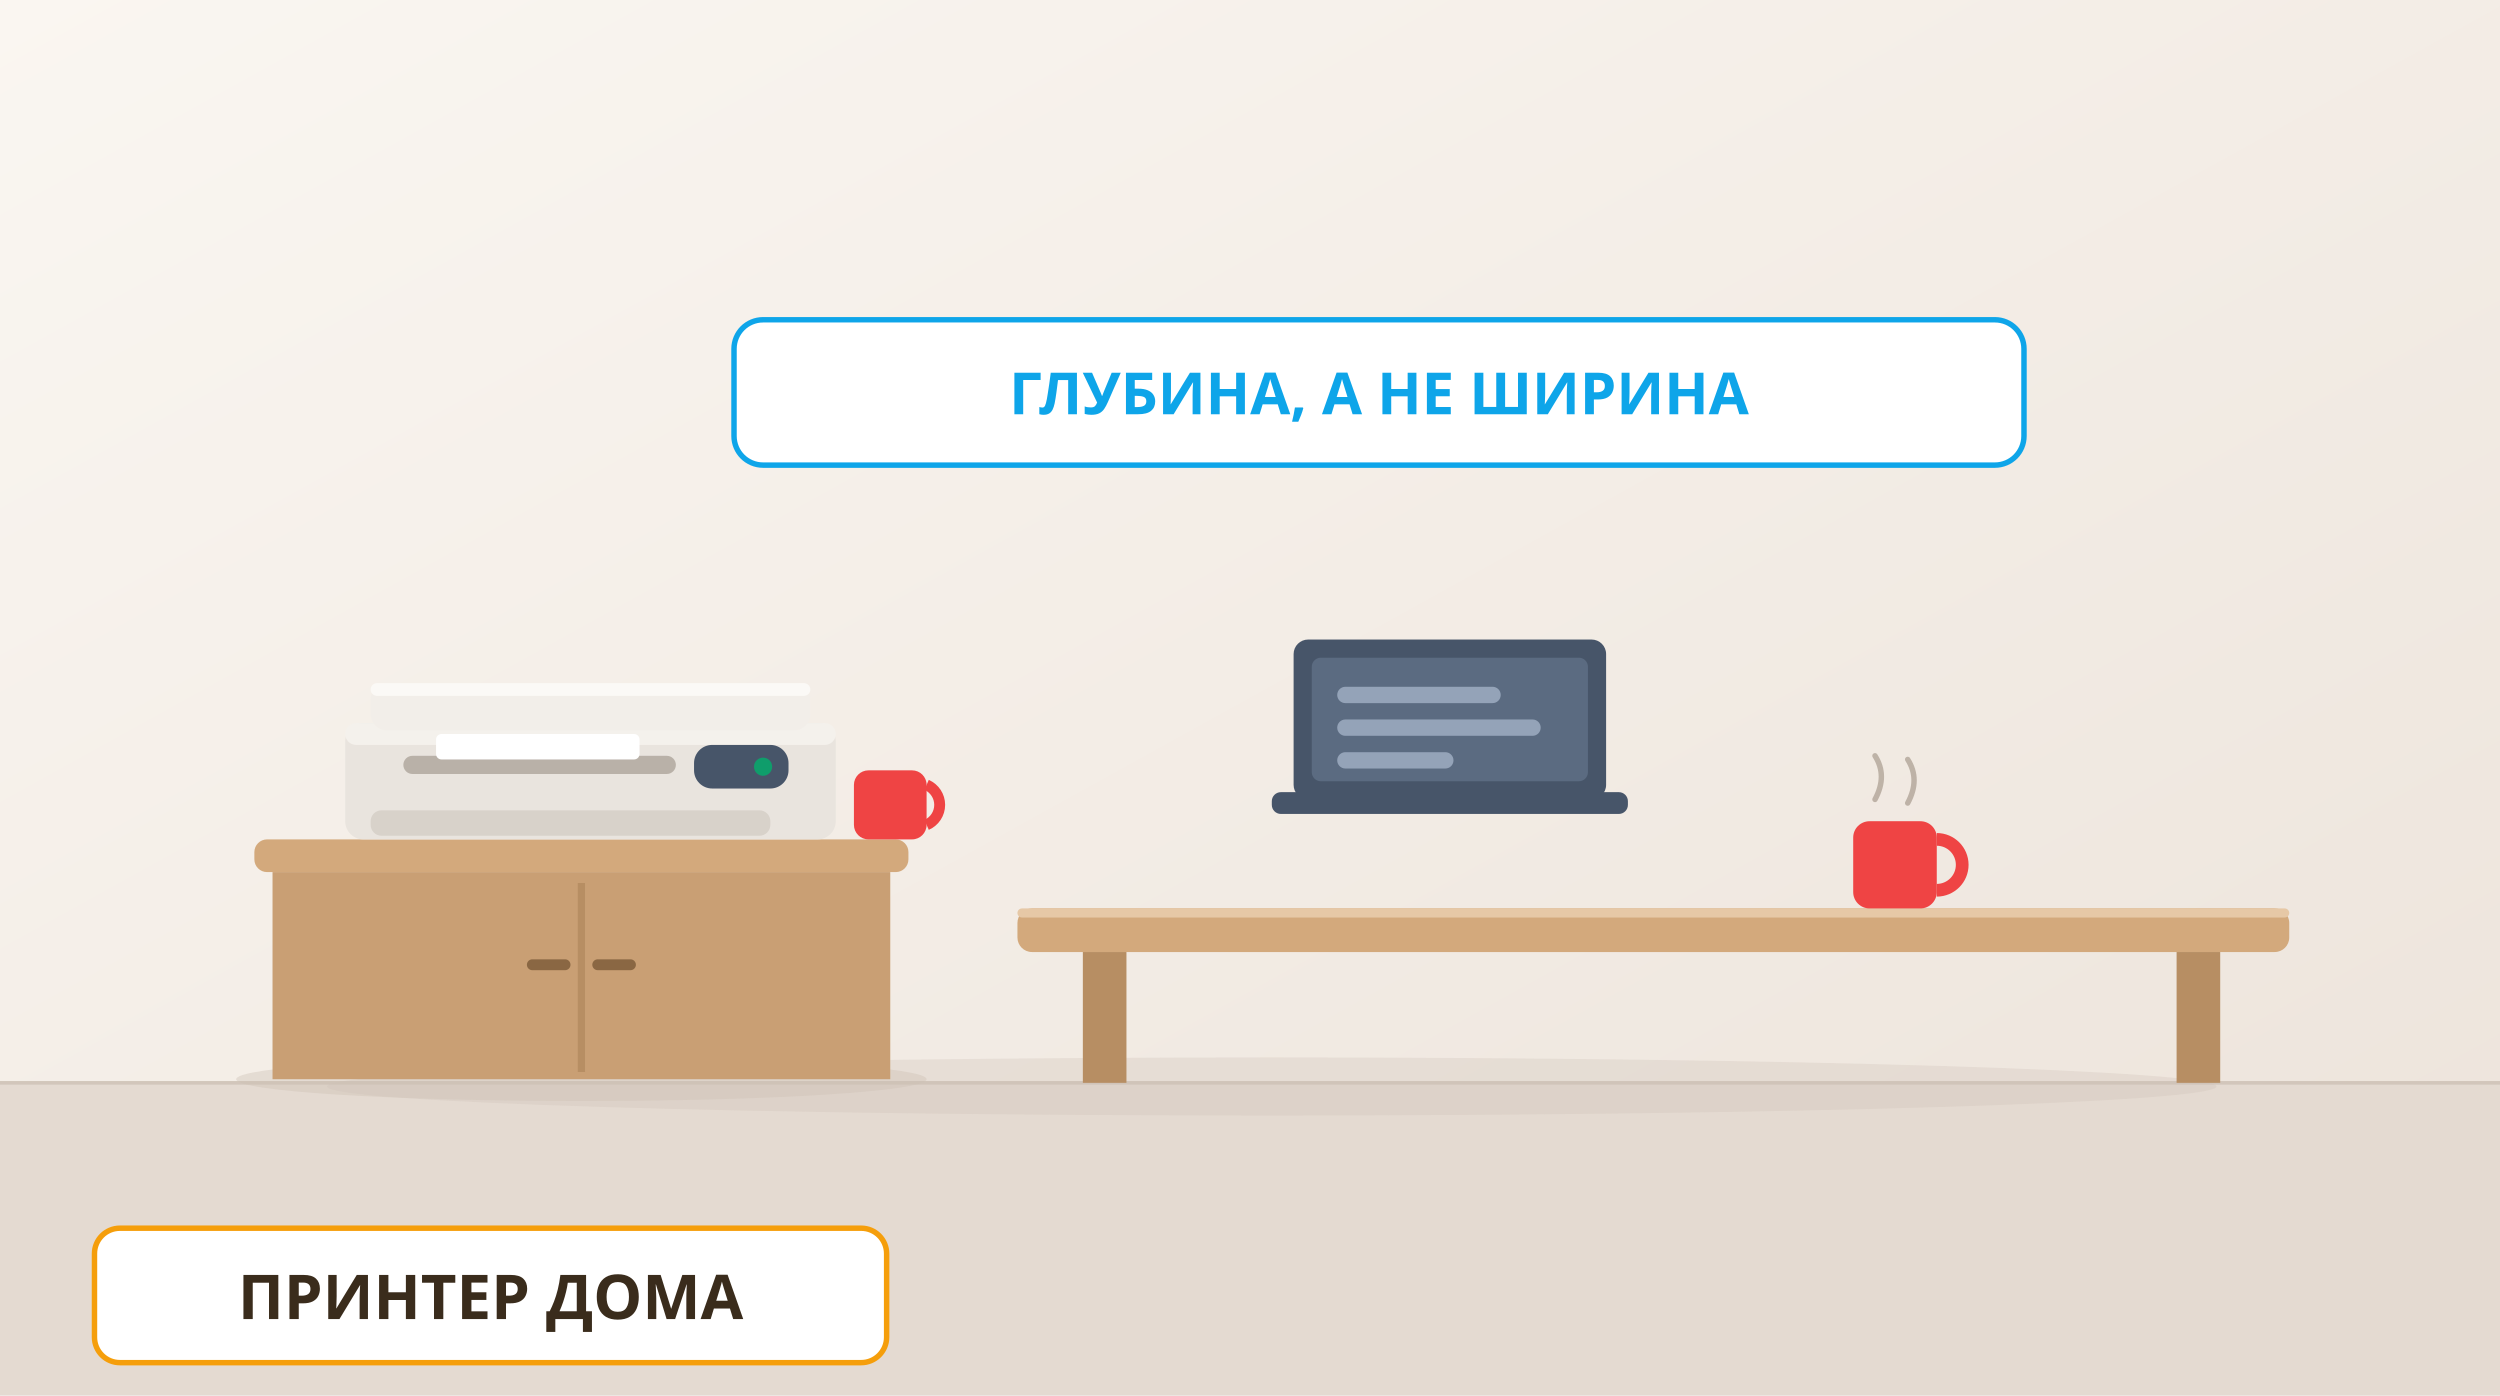
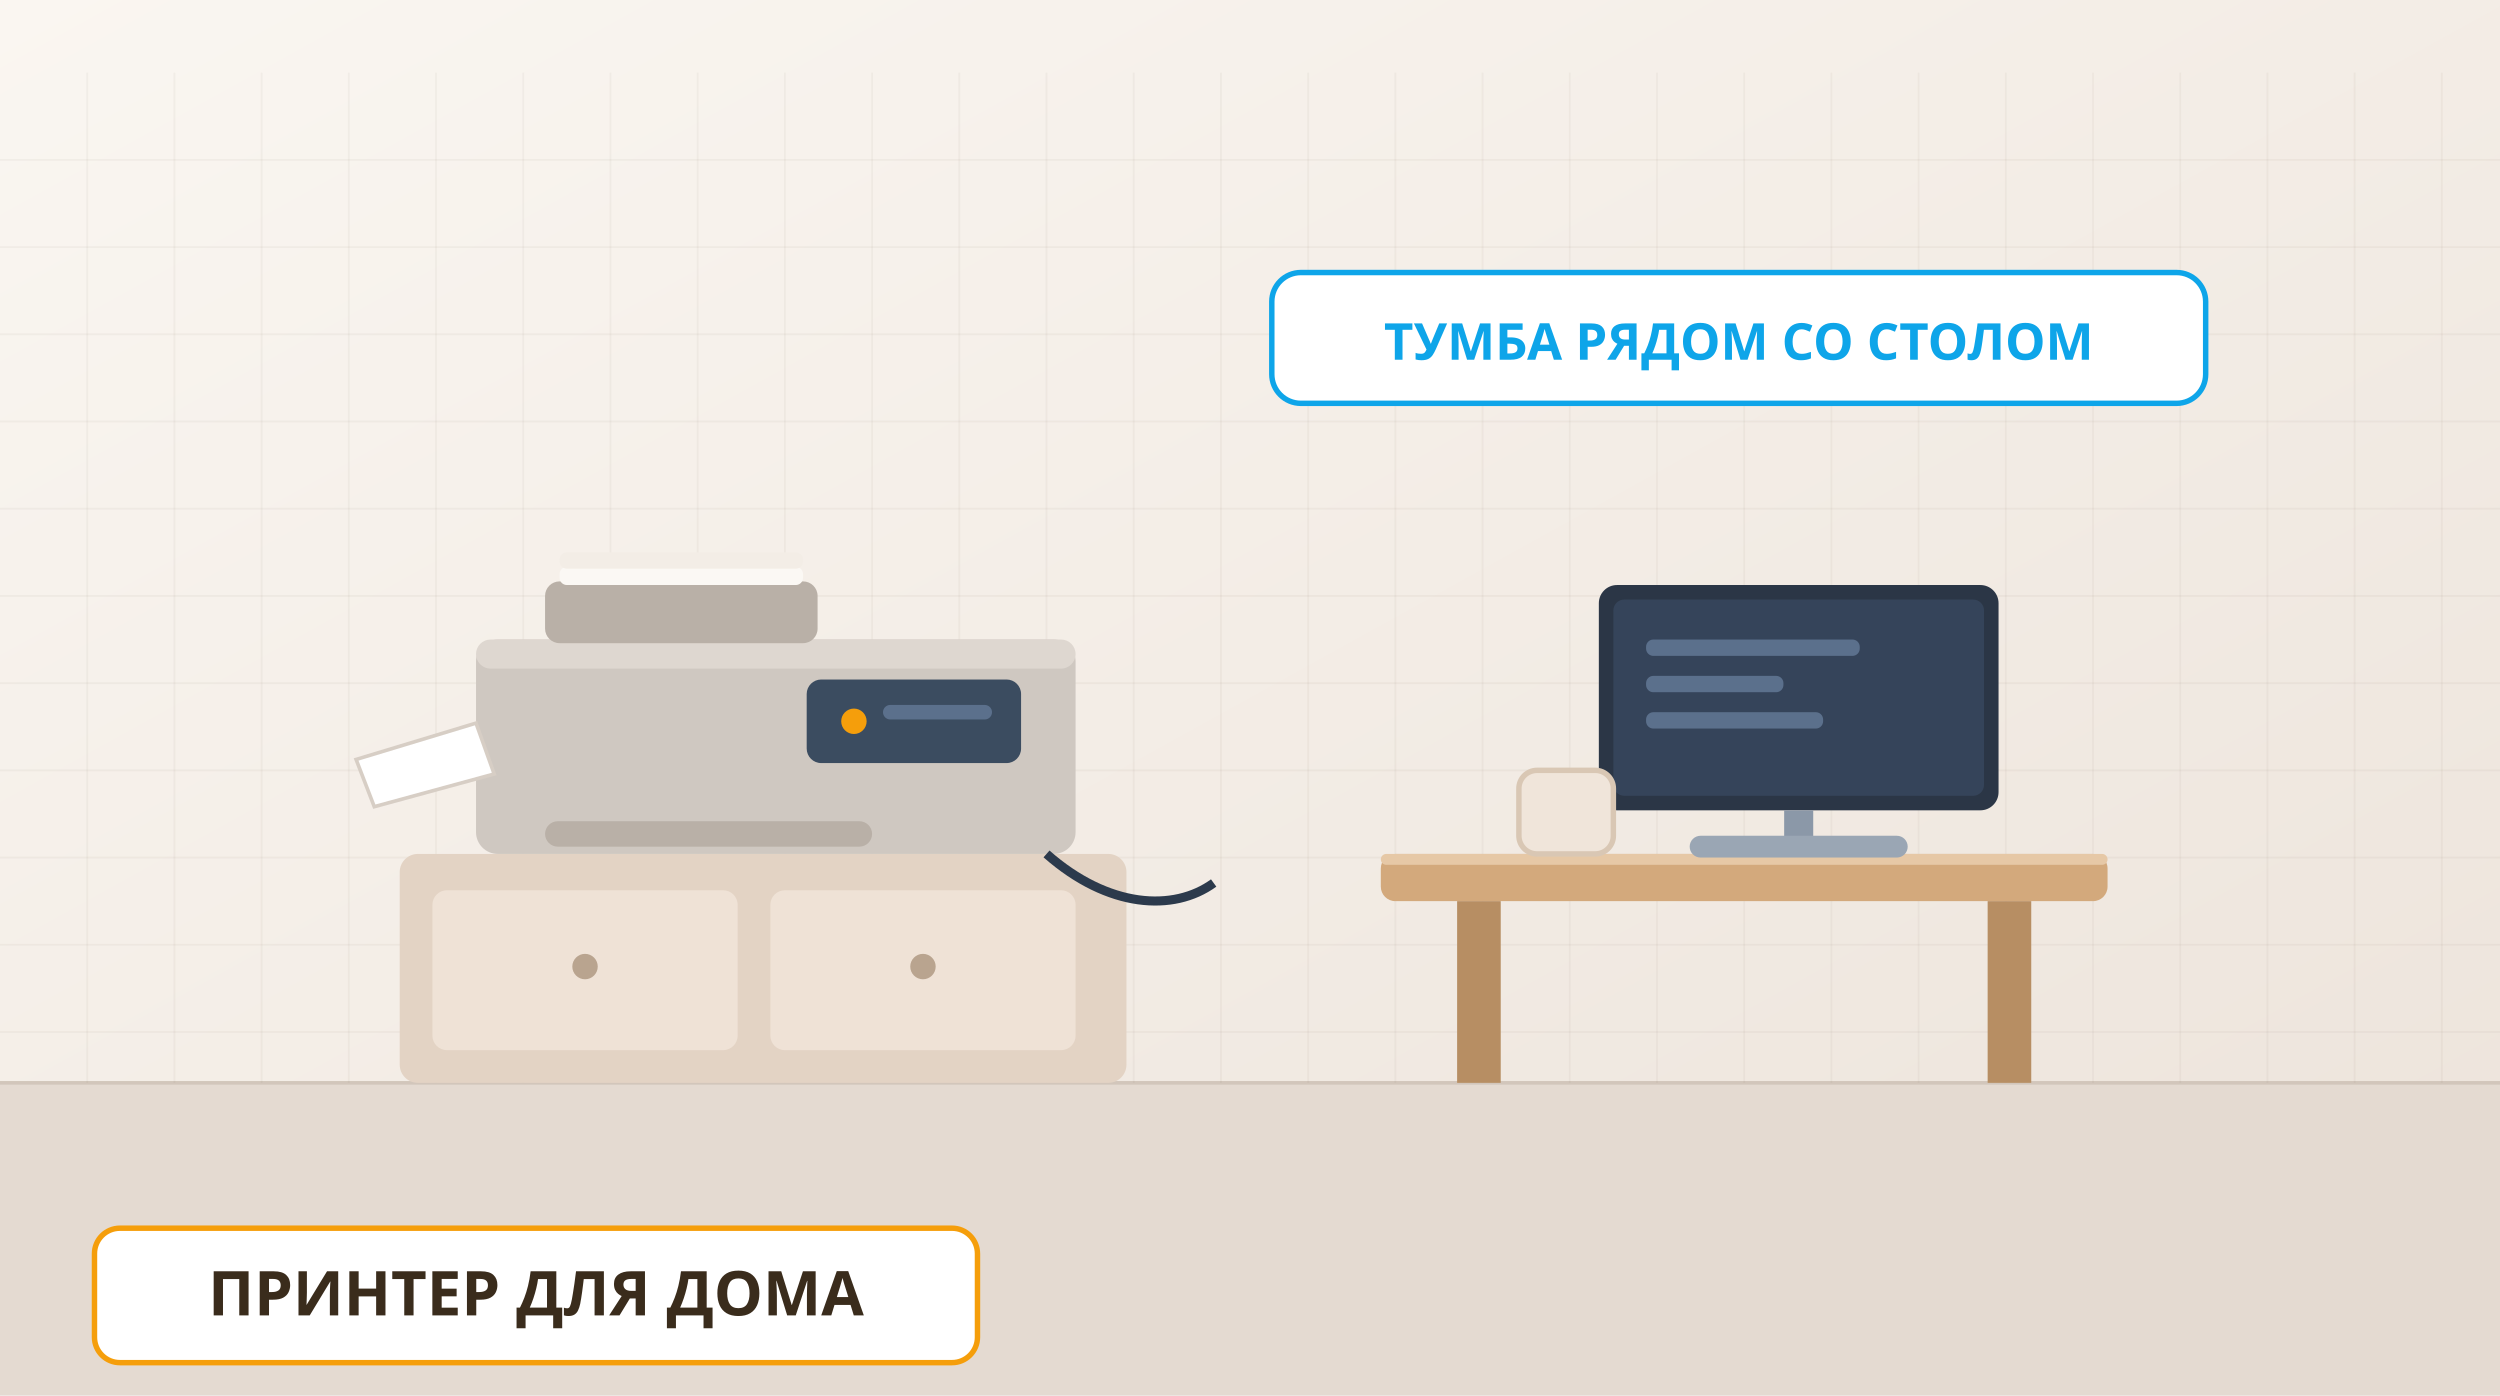
<svg xmlns="http://www.w3.org/2000/svg" viewBox="0 0 1376 768" width="1376" height="768">
  <defs>
    <linearGradient id="bg" x1="0%" y1="0%" x2="100%" y2="100%">
      <stop offset="0%" stop-color="#faf6f1" />
      <stop offset="100%" stop-color="#ece3da" />
    </linearGradient>
  </defs>
  <rect width="1376" height="768" fill="url(#bg)" />
  <rect x="0" y="596" width="1376" height="172" fill="#e4dad1" />
  <line x1="0" y1="596" x2="1376" y2="596" stroke="#d2c6bb" stroke-width="2" />
-   <ellipse cx="700" cy="598" rx="520" ry="16" fill="#cdc0b5" fill-opacity="0.3" />
-   <ellipse cx="320" cy="594" rx="190" ry="12" fill="#cdc0b5" fill-opacity="0.4" />
-   <rect x="140" y="462" width="360" height="18" rx="7" fill="#d3a97c" />
-   <rect x="150" y="480" width="340" height="114" fill="#c99f74" />
-   <line x1="320" y1="486" x2="320" y2="590" stroke="#b78e63" stroke-width="4" />
-   <rect x="290" y="528" width="24" height="6" rx="3" fill="#8a6743" />
-   <rect x="326" y="528" width="24" height="6" rx="3" fill="#8a6743" />
-   <rect x="190" y="398" width="270" height="64" rx="10" fill="#e9e4de" />
-   <rect x="190" y="398" width="270" height="12" rx="6" fill="#f4f1ec" />
-   <rect x="204" y="376" width="242" height="26" rx="9" fill="#f2eee9" />
-   <rect x="204" y="376" width="242" height="7" rx="3.5" fill="#fbf9f6" />
-   <rect x="222" y="416" width="150" height="10" rx="5" fill="#b9b1a8" />
-   <rect x="240" y="404" width="112" height="14" rx="3" fill="#ffffff" />
-   <rect x="382" y="410" width="52" height="24" rx="10" fill="#475569" />
-   <circle cx="420" cy="422" r="5" fill="#0f9d6b" />
-   <rect x="204" y="446" width="220" height="14" rx="6" fill="#d8d2ca" />
-   <rect x="470" y="424" width="40" height="38" rx="8" fill="#ef4444" />
-   <path d="M510 432 a12 12 0 0 1 0 22" fill="none" stroke="#ef4444" stroke-width="6" />
-   <rect x="560" y="500" width="700" height="24" rx="8" fill="#d3a97c" />
-   <rect x="560" y="500" width="700" height="5" rx="2.5" fill="#e6c8a6" />
-   <rect x="596" y="524" width="24" height="72" fill="#b78e63" />
-   <rect x="1198" y="524" width="24" height="72" fill="#b78e63" />
-   <rect x="700" y="436" width="196" height="12" rx="5" fill="#475569" />
-   <rect x="712" y="352" width="172" height="88" rx="8" fill="#475569" />
-   <rect x="722" y="362" width="152" height="68" rx="5" fill="#5b6b81" />
-   <rect x="736" y="378" width="90" height="9" rx="4.5" fill="#94a3b8" />
-   <rect x="736" y="396" width="112" height="9" rx="4.5" fill="#94a3b8" />
-   <rect x="736" y="414" width="64" height="9" rx="4.5" fill="#94a3b8" />
-   <rect x="1020" y="452" width="46" height="48" rx="9" fill="#ef4444" />
-   <path d="M1066 462 a14 14 0 0 1 0 28" fill="none" stroke="#ef4444" stroke-width="7" />
-   <path d="M1032 440 q7 -13 0 -24 M1050 442 q7 -13 0 -24" fill="none" stroke="#a89b8e" stroke-width="3" stroke-linecap="round" opacity="0.7" />
-   <rect x="404" y="176" width="710" height="80" rx="16" fill="#ffffff" stroke="#0ea5e9" stroke-width="3" />
-   <text x="759" y="228" font-family="system-ui, sans-serif" font-size="32" font-weight="800" fill="#0ea5e9" text-anchor="middle">ГЛУБИНА, А НЕ ШИРИНА</text>
-   <rect x="52" y="676" width="436" height="74" rx="14" fill="#ffffff" stroke="#f59e0b" stroke-width="3" />
-   <text x="270" y="726" font-family="system-ui, sans-serif" font-size="34" font-weight="800" fill="#3a2c1c" text-anchor="middle">ПРИНТЕР ДОМА</text>
+   <g stroke="#7c6a58" stroke-opacity="0.055" stroke-width="1">
+     <line x1="48" y1="40" x2="48" y2="596" />
+     <line x1="96" y1="40" x2="96" y2="596" />
+     <line x1="144" y1="40" x2="144" y2="596" />
+     <line x1="192" y1="40" x2="192" y2="596" />
+     <line x1="240" y1="40" x2="240" y2="596" />
+     <line x1="288" y1="40" x2="288" y2="596" />
+     <line x1="336" y1="40" x2="336" y2="596" />
+     <line x1="384" y1="40" x2="384" y2="596" />
+     <line x1="432" y1="40" x2="432" y2="596" />
+     <line x1="480" y1="40" x2="480" y2="596" />
+     <line x1="528" y1="40" x2="528" y2="596" />
+     <line x1="576" y1="40" x2="576" y2="596" />
+     <line x1="624" y1="40" x2="624" y2="596" />
+     <line x1="672" y1="40" x2="672" y2="596" />
+     <line x1="720" y1="40" x2="720" y2="596" />
+     <line x1="768" y1="40" x2="768" y2="596" />
+     <line x1="816" y1="40" x2="816" y2="596" />
+     <line x1="864" y1="40" x2="864" y2="596" />
+     <line x1="912" y1="40" x2="912" y2="596" />
+     <line x1="960" y1="40" x2="960" y2="596" />
+     <line x1="1008" y1="40" x2="1008" y2="596" />
+     <line x1="1056" y1="40" x2="1056" y2="596" />
+     <line x1="1104" y1="40" x2="1104" y2="596" />
+     <line x1="1152" y1="40" x2="1152" y2="596" />
+     <line x1="1200" y1="40" x2="1200" y2="596" />
+     <line x1="1248" y1="40" x2="1248" y2="596" />
+     <line x1="1296" y1="40" x2="1296" y2="596" />
+     <line x1="1344" y1="40" x2="1344" y2="596" />
+     <line x1="0" y1="88" x2="1376" y2="88" />
+     <line x1="0" y1="136" x2="1376" y2="136" />
+     <line x1="0" y1="184" x2="1376" y2="184" />
+     <line x1="0" y1="232" x2="1376" y2="232" />
+     <line x1="0" y1="280" x2="1376" y2="280" />
+     <line x1="0" y1="328" x2="1376" y2="328" />
+     <line x1="0" y1="376" x2="1376" y2="376" />
+     <line x1="0" y1="424" x2="1376" y2="424" />
+     <line x1="0" y1="472" x2="1376" y2="472" />
+     <line x1="0" y1="520" x2="1376" y2="520" />
+     <line x1="0" y1="568" x2="1376" y2="568" />
+   </g>
+   <rect x="760" y="470" width="400" height="26" rx="8" fill="#d3a97c" />
+   <rect x="760" y="470" width="400" height="6" rx="3" fill="#e6c8a6" />
+   <rect x="802" y="496" width="24" height="100" fill="#b78e63" />
+   <rect x="1094" y="496" width="24" height="100" fill="#b78e63" />
+   <rect x="220" y="470" width="400" height="126" rx="10" fill="#e3d3c4" />
+   <rect x="238" y="490" width="168" height="88" rx="8" fill="#efe2d6" />
+   <rect x="424" y="490" width="168" height="88" rx="8" fill="#efe2d6" />
+   <circle cx="322" cy="532" r="7" fill="#b9a48f" />
+   <circle cx="508" cy="532" r="7" fill="#b9a48f" />
+   <rect x="262" y="352" width="330" height="118" rx="12" fill="#cfc8c1" />
+   <rect x="262" y="352" width="330" height="16" rx="8" fill="#ded7d0" />
+   <rect x="300" y="320" width="150" height="34" rx="8" fill="#b9b0a7" />
+   <rect x="308" y="312" width="134" height="10" rx="4" fill="#fbf8f4" />
+   <rect x="308" y="304" width="134" height="9" rx="4" fill="#f3ede6" />
+   <path d="M262 398 L196 418 L206 444 L272 426 Z" fill="#ffffff" stroke="#d7cec5" stroke-width="2" />
+   <rect x="444" y="374" width="118" height="46" rx="8" fill="#3b4c60" />
+   <circle cx="470" cy="397" r="7" fill="#f59e0b" />
+   <rect x="486" y="388" width="60" height="8" rx="4" fill="#5b708c" />
+   <rect x="300" y="452" width="180" height="14" rx="7" fill="#b9b0a7" />
+   <path d="M576 470 C610 500 646 502 668 486" fill="none" stroke="#2c3a4c" stroke-width="5" />
+   <rect x="880" y="322" width="220" height="124" rx="10" fill="#2b3646" />
+   <rect x="888" y="330" width="204" height="108" rx="6" fill="#35445a" />
+   <rect x="906" y="352" width="117.6" height="9" rx="4" fill="#5b708c" />
+   <rect x="906" y="372" width="75.6" height="9" rx="4" fill="#5b708c" />
+   <rect x="906" y="392" width="97.44" height="9" rx="4" fill="#5b708c" />
+   <rect x="982" y="446" width="16" height="24" fill="#8b98a8" />
+   <rect x="930" y="460" width="120" height="12" rx="6" fill="#9aa6b4" />
+   <rect x="836" y="424" width="52" height="46" rx="10" fill="#f0e5da" stroke="#d9c7b4" stroke-width="3" />
+   <g>
+     <rect x="700" y="150" width="514" height="72" rx="16" fill="#ffffff" stroke="#0ea5e9" stroke-width="3" />
+     <text x="957" y="198" font-family="system-ui, sans-serif" font-size="28" font-weight="800" fill="#0ea5e9" text-anchor="middle">ТУМБА РЯДОМ СО СТОЛОМ</text>
+   </g>
+   <rect x="52" y="676" width="486" height="74" rx="14" fill="#ffffff" stroke="#f59e0b" stroke-width="3" />
+   <text x="295" y="724" font-family="system-ui, sans-serif" font-size="34" font-weight="800" fill="#3a2c1c" text-anchor="middle">ПРИНТЕР ДЛЯ ДОМА</text>
</svg>
